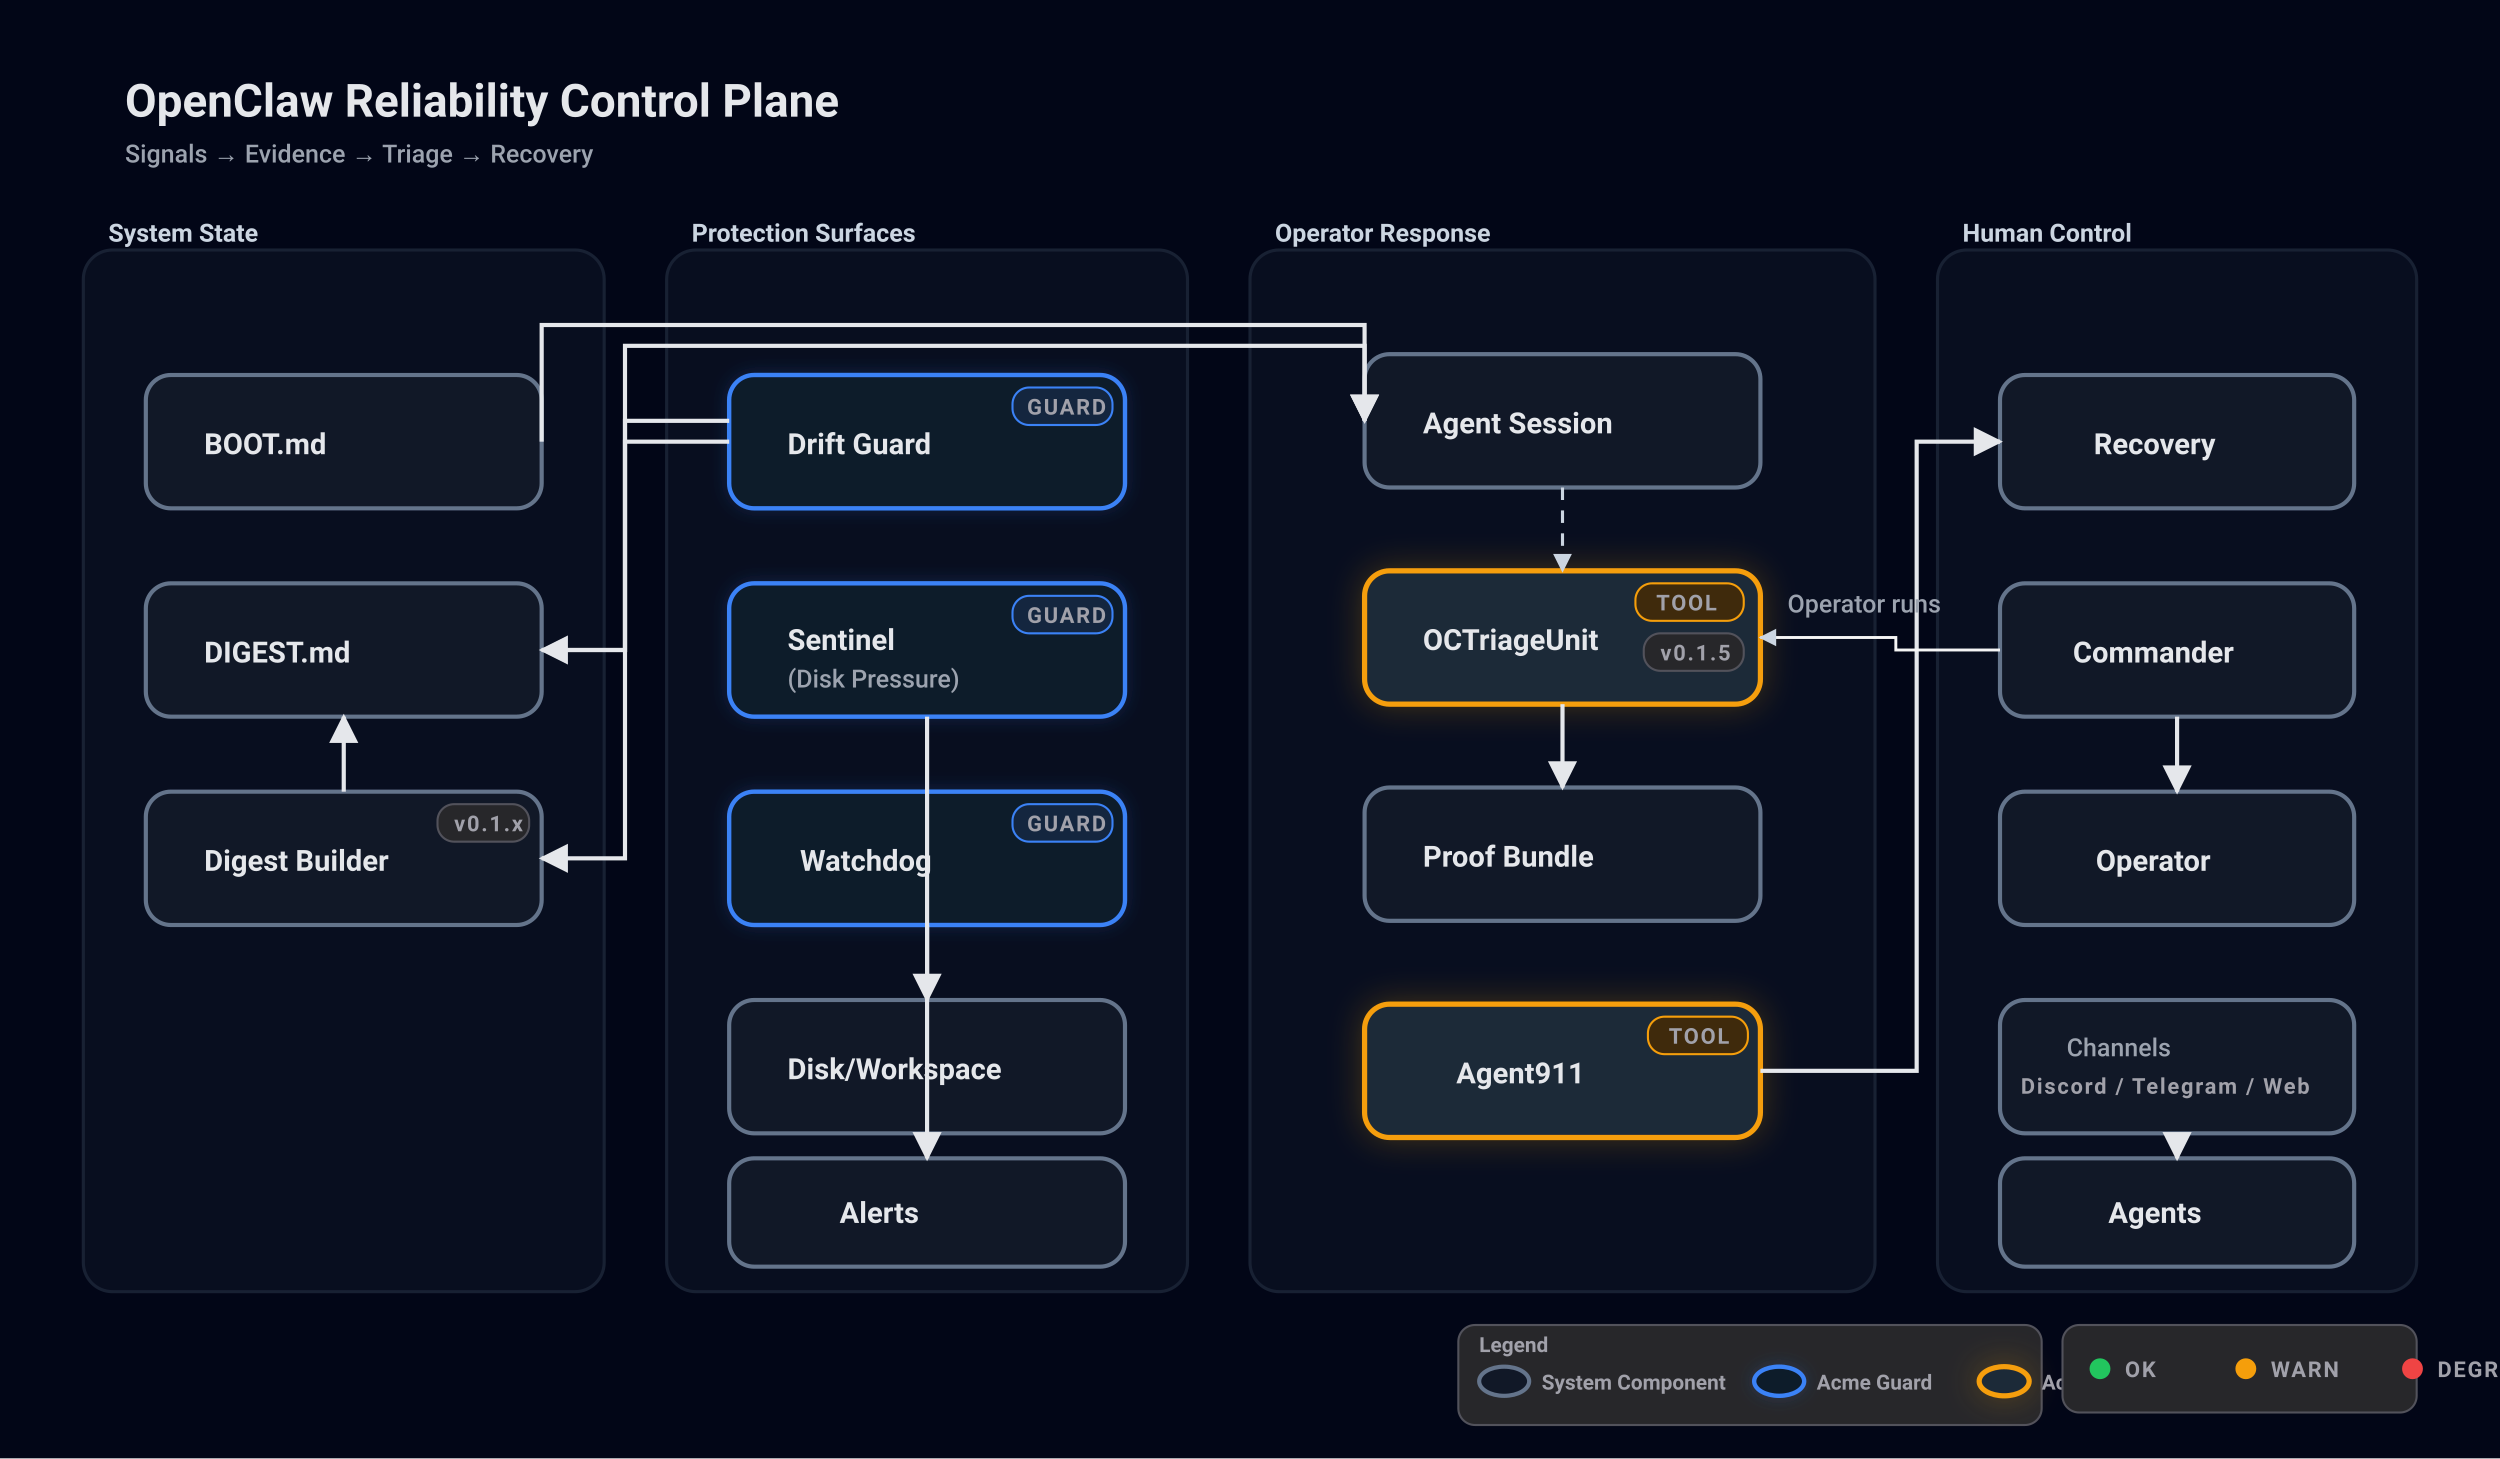
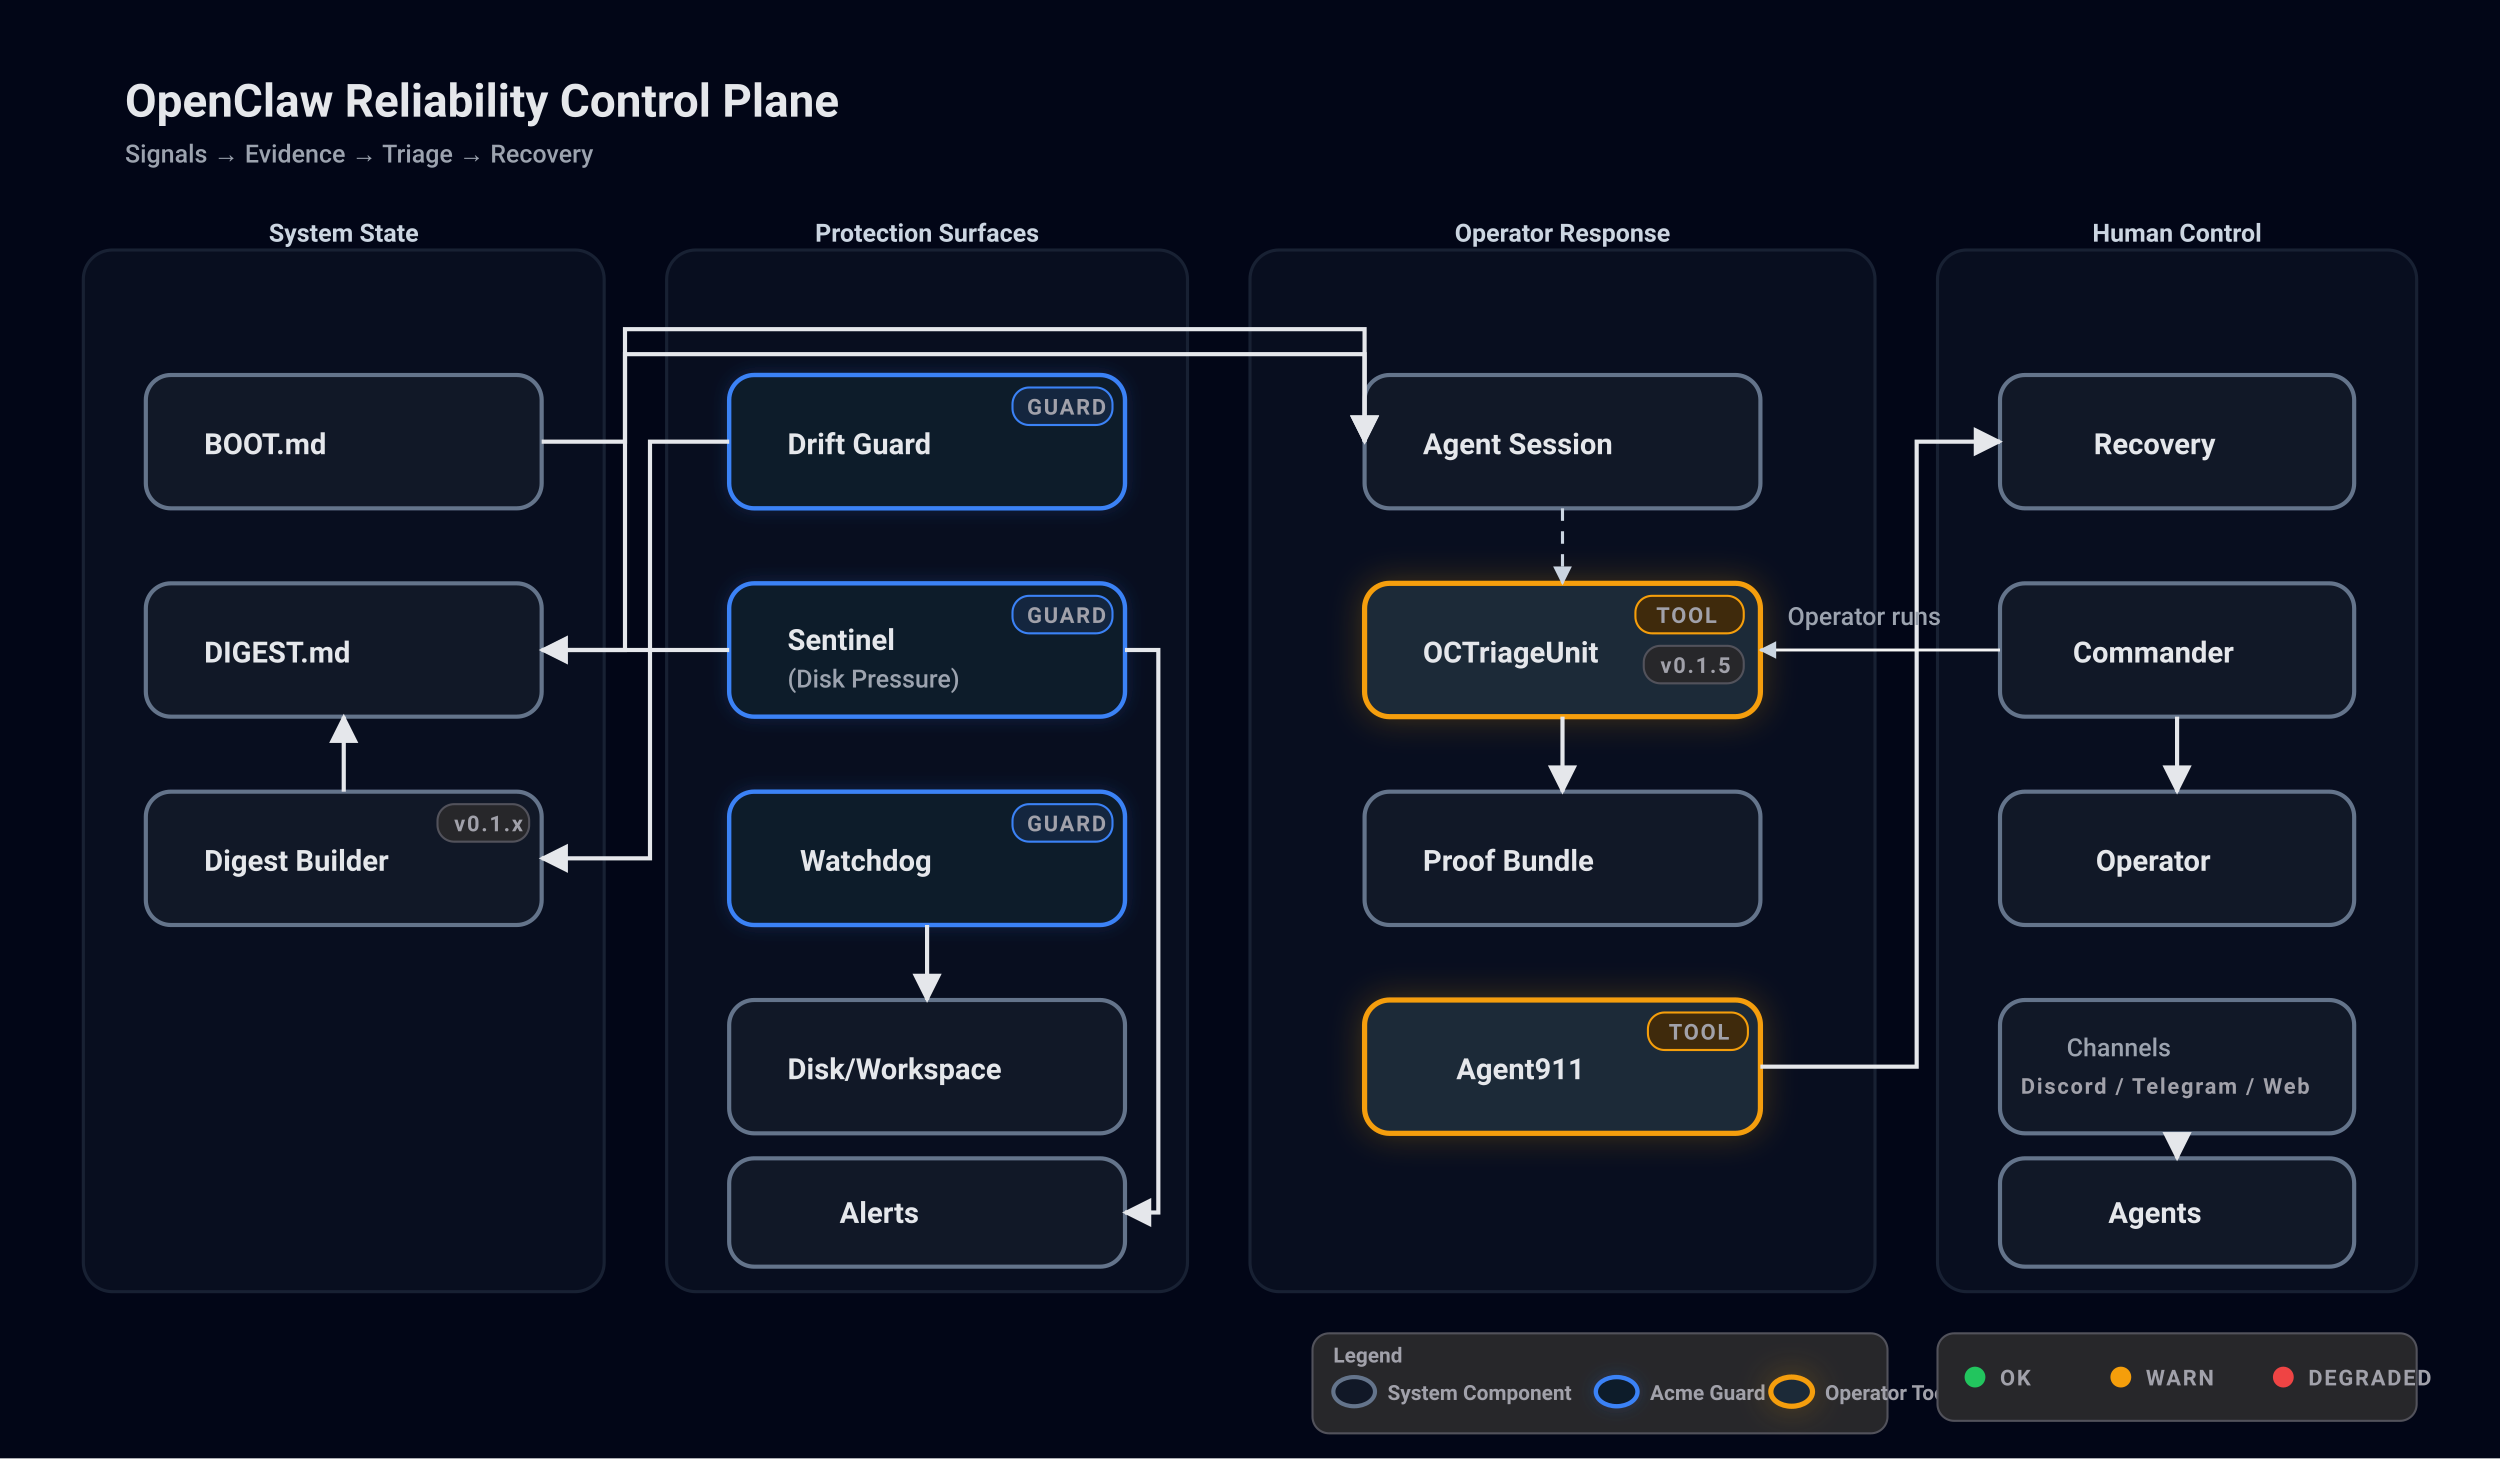
<svg xmlns="http://www.w3.org/2000/svg" viewBox="0 0 1200 700" role="img" aria-labelledby="title desc">
  <defs>
    <style>
      .t { font-family: -apple-system, BlinkMacSystemFont, "Segoe UI", Roboto, "Helvetica Neue", Arial, sans-serif; fill: #e5e7eb; }
      .title { font-size: 22px; font-weight: 700; }
      .label { font-size: 14px; font-weight: 600; }
      .small { font-size: 12px; font-weight: 500; fill: #9ca3af; }
      .tiny { font-size: 10.5px; font-weight: 700; fill: #a1a1aa; letter-spacing: 0.08em; }
      .band { fill: #0f172a; opacity: 0.46; stroke: #334155; stroke-width: 1.5; vector-effect: non-scaling-stroke; rx: 14; ry: 14; }
      .band-label { font-size: 12px; font-weight: 600; fill: #cbd5e1; }
      .system { fill: #111827; stroke: #64748b; stroke-width: 2; vector-effect: non-scaling-stroke; rx: 12; ry: 12; }
      .guard { fill: #0d1a2b; stroke: #3b82f6; stroke-width: 2.1; vector-effect: non-scaling-stroke; filter: drop-shadow(0 0 4px rgba(59,130,246,0.18)); rx: 12; ry: 12; }
      .tool { fill: #1f2937; stroke: #f59e0b; stroke-width: 2.5; vector-effect: non-scaling-stroke; filter: drop-shadow(0 0 8px rgba(245,158,11,0.26)); rx: 12; ry: 12; }
      .badge { fill: #27272a; stroke: #52525b; stroke-width: 1; vector-effect: non-scaling-stroke; rx: 8; ry: 8; }
      .badge-guard { fill: #14263f; stroke: #3b82f6; stroke-width: 1; vector-effect: non-scaling-stroke; rx: 8; ry: 8; }
      .badge-tool { fill: #3f2a0c; stroke: #f59e0b; stroke-width: 1; vector-effect: non-scaling-stroke; rx: 8; ry: 8; }
      .line { stroke: #e5e7eb; stroke-width: 2; fill: none; vector-effect: non-scaling-stroke; marker-end: url(#arr); }
      .inspect { stroke: #cbd5e1; stroke-width: 1.5; stroke-dasharray: 6 5; fill: none; vector-effect: non-scaling-stroke; marker-end: url(#arr-soft); }
      .operator-run { stroke: #f5f5f5; stroke-width: 1.4; fill: none; vector-effect: non-scaling-stroke; marker-end: url(#arr-soft); }
      .legend-label { font-size: 10px; font-weight: 600; fill: #a1a1aa; }
      .ok { fill: #22c55e; }
      .warn { fill: #f59e0b; }
      .deg { fill: #ef4444; }
    </style>
    <marker id="arr" viewBox="0 0 10 10" refX="9" refY="5" markerWidth="7" markerHeight="7" orient="auto-start-reverse">
      <path d="M0,0 L10,5 L0,10 z" fill="#e5e7eb" />
    </marker>
    <marker id="arr-soft" viewBox="0 0 10 10" refX="9" refY="5" markerWidth="6" markerHeight="6" orient="auto-start-reverse">
      <path d="M0,0 L10,5 L0,10 z" fill="#cbd5e1" />
    </marker>
  </defs>
  <rect x="0" y="0" width="1200" height="700" fill="#020617" />
  <text class="t title" x="60" y="56">OpenClaw Reliability Control Plane</text>
  <text class="t small" x="60" y="78">Signals → Evidence → Triage → Recovery</text>
  <rect class="band" x="40" y="120" width="250" height="500" />
-   <text class="t band-label" x="52" y="116">System State</text>
+   <text class="t band-label" x="165" y="116" text-anchor="middle">System State</text>
  <rect class="band" x="320" y="120" width="250" height="500" />
-   <text class="t band-label" x="332" y="116">Protection Surfaces</text>
+   <text class="t band-label" x="445" y="116" text-anchor="middle">Protection Surfaces</text>
  <rect class="band" x="600" y="120" width="300" height="500" />
-   <text class="t band-label" x="612" y="116">Operator Response</text>
+   <text class="t band-label" x="750" y="116" text-anchor="middle">Operator Response</text>
  <rect class="band" x="930" y="120" width="230" height="500" />
-   <text class="t band-label" x="942" y="116">Human Control</text>
+   <text class="t band-label" x="1045" y="116" text-anchor="middle">Human Control</text>
  <rect class="system" x="70" y="180" width="190" height="64" />
  <text class="t label" x="98" y="218">BOOT.md</text>
  <rect class="system" x="70" y="280" width="190" height="64" />
  <text class="t label" x="98" y="318">DIGEST.md</text>
  <rect class="system" x="70" y="380" width="190" height="64" />
  <text class="t label" x="98" y="418">Digest Builder</text>
  <rect class="badge" x="210" y="386" width="44" height="18" />
  <text class="t tiny" x="218" y="399">v0.1.x</text>
  <rect class="guard" x="350" y="180" width="190" height="64" />
  <text class="t label" x="378" y="218">Drift Guard</text>
  <rect class="badge-guard" x="486" y="186" width="48" height="18" />
  <text class="t tiny" x="493" y="199">GUARD</text>
  <rect class="guard" x="350" y="280" width="190" height="64" />
  <text class="t label" x="378" y="312">Sentinel</text>
  <text class="t small" x="378" y="330">(Disk Pressure)</text>
  <rect class="badge-guard" x="486" y="286" width="48" height="18" />
  <text class="t tiny" x="493" y="299">GUARD</text>
  <rect class="guard" x="350" y="380" width="190" height="64" />
  <text class="t label" x="384" y="418">Watchdog</text>
  <rect class="badge-guard" x="486" y="386" width="48" height="18" />
  <text class="t tiny" x="493" y="399">GUARD</text>
  <rect class="system" x="350" y="480" width="190" height="64" />
  <text class="t label" x="378" y="518">Disk/Workspace</text>
  <rect class="system" x="350" y="556" width="190" height="52" />
  <text class="t label" x="403" y="587">Alerts</text>
-   <rect class="system" x="655" y="170" width="190" height="64" />
-   <text class="t label" x="683" y="208">Agent Session</text>
-   <rect class="tool" x="655" y="274" width="190" height="64" />
-   <text class="t label" x="683" y="312">OCTriageUnit</text>
-   <rect class="badge-tool" x="785" y="280" width="52" height="18" />
-   <text class="t tiny" x="795" y="293">TOOL</text>
-   <rect class="badge" x="789" y="304" width="48" height="18" />
-   <text class="t tiny" x="797" y="317">v0.1.5</text>
-   <rect class="system" x="655" y="378" width="190" height="64" />
-   <text class="t label" x="683" y="416">Proof Bundle</text>
-   <rect class="tool" x="655" y="482" width="190" height="64" />
-   <text class="t label" x="699" y="520">Agent911</text>
-   <rect class="badge-tool" x="791" y="488" width="48" height="18" />
-   <text class="t tiny" x="801" y="501">TOOL</text>
+   <rect class="system" x="655" y="180" width="190" height="64" />
+   <text class="t label" x="683" y="218">Agent Session</text>
+   <rect class="tool" x="655" y="280" width="190" height="64" />
+   <text class="t label" x="683" y="318">OCTriageUnit</text>
+   <rect class="badge-tool" x="785" y="286" width="52" height="18" />
+   <text class="t tiny" x="795" y="299">TOOL</text>
+   <rect class="badge" x="789" y="310" width="48" height="18" />
+   <text class="t tiny" x="797" y="323">v0.1.5</text>
+   <rect class="system" x="655" y="380" width="190" height="64" />
+   <text class="t label" x="683" y="418">Proof Bundle</text>
+   <rect class="tool" x="655" y="480" width="190" height="64" />
+   <text class="t label" x="699" y="518">Agent911</text>
+   <rect class="badge-tool" x="791" y="486" width="48" height="18" />
+   <text class="t tiny" x="801" y="499">TOOL</text>
  <rect class="system" x="960" y="180" width="170" height="64" />
  <text class="t label" x="1005" y="218">Recovery</text>
  <rect class="system" x="960" y="280" width="170" height="64" />
  <text class="t label" x="995" y="318">Commander</text>
  <rect class="system" x="960" y="380" width="170" height="64" />
  <text class="t label" x="1006" y="418">Operator</text>
  <rect class="system" x="960" y="480" width="170" height="64" />
  <text class="t small" x="992" y="507">Channels</text>
  <text class="t tiny" x="970" y="525">Discord / Telegram / Web</text>
  <rect class="system" x="960" y="556" width="170" height="52" />
  <text class="t label" x="1012" y="587">Agents</text>
-   <path class="line" d="M260 212 V156 H655 V202" />
-   <path class="line" d="M260 312 H300 V166 H655 V202" />
+   <path class="line" d="M260 212 H300 V158 H655 V212" />
+   <path class="line" d="M260 312 H300 V170 H655 V212" />
  <path class="line" d="M165 380 V344" />
-   <path class="line" d="M350 212 H300 V412 H260" />
-   <path class="line" d="M350 202 H300 V312 H260" />
-   <path class="inspect" d="M750 234 V274" />
-   <path class="line" d="M750 338 V378" />
+   <path class="line" d="M350 212 H312 V412 H260" />
+   <path class="line" d="M350 312 H322 V312 H260" />
+   <path class="inspect" d="M750 244 V280" />
+   <path class="line" d="M750 344 V380" />
  <path class="line" d="M445 444 V480" />
-   <path class="line" d="M445 344 V556" />
-   <path class="line" d="M845 514 H920 V212 H960" />
+   <path class="line" d="M540 312 H556 V582 H540" />
+   <path class="line" d="M845 512 H920 V212 H960" />
  <path class="line" d="M1045 344 V380" />
  <path class="line" d="M1045 544 V556" />
-   <path class="operator-run" d="M960 312 H910 V306 H845" />
-   <text class="t small" x="858" y="294">Operator runs</text>
-   <g transform="translate(700,636)">
-     <rect class="badge" x="0" y="0" width="280" height="48" />
-     <text class="t legend-label" x="10" y="13">Legend</text>
-     <rect class="system" x="10" y="20" width="24" height="14" />
-     <text class="t legend-label" x="40" y="31">System Component</text>
-     <rect class="guard" x="142" y="20" width="24" height="14" />
-     <text class="t legend-label" x="172" y="31">Acme Guard</text>
-     <rect class="tool" x="250" y="20" width="24" height="14" />
-     <text class="t legend-label" x="280" y="31">Acme Operator Tool</text>
+   <path class="operator-run" d="M960 312 H910 V312 H845" />
+   <text class="t small" x="858" y="300">Operator runs</text>
+   <g transform="translate(630,640)">
+     <rect class="badge" x="0" y="0" width="276" height="48" />
+     <text class="t legend-label" x="10" y="14">Legend</text>
+     <rect class="system" x="10" y="21" width="20" height="14" />
+     <text class="t legend-label" x="36" y="32">System Component</text>
+     <rect class="guard" x="136" y="21" width="20" height="14" />
+     <text class="t legend-label" x="162" y="32">Acme Guard</text>
+     <rect class="tool" x="220" y="21" width="20" height="14" />
+     <text class="t legend-label" x="246" y="32">Operator Tool</text>
  </g>
-   <g transform="translate(990,636)">
-     <rect class="badge" x="0" y="0" width="170" height="42" />
+   <g transform="translate(930,640)">
+     <rect class="badge" x="0" y="0" width="230" height="42" />
    <circle class="ok" cx="18" cy="21" r="5" />
    <text class="t tiny" x="30" y="25">OK</text>
    <circle class="warn" cx="88" cy="21" r="5" />
    <text class="t tiny" x="100" y="25">WARN</text>
-     <circle class="deg" cx="168" cy="21" r="5" />
-     <text class="t tiny" x="180" y="25">DEGRADED</text>
+     <circle class="deg" cx="166" cy="21" r="5" />
+     <text class="t tiny" x="178" y="25">DEGRADED</text>
  </g>
</svg>
